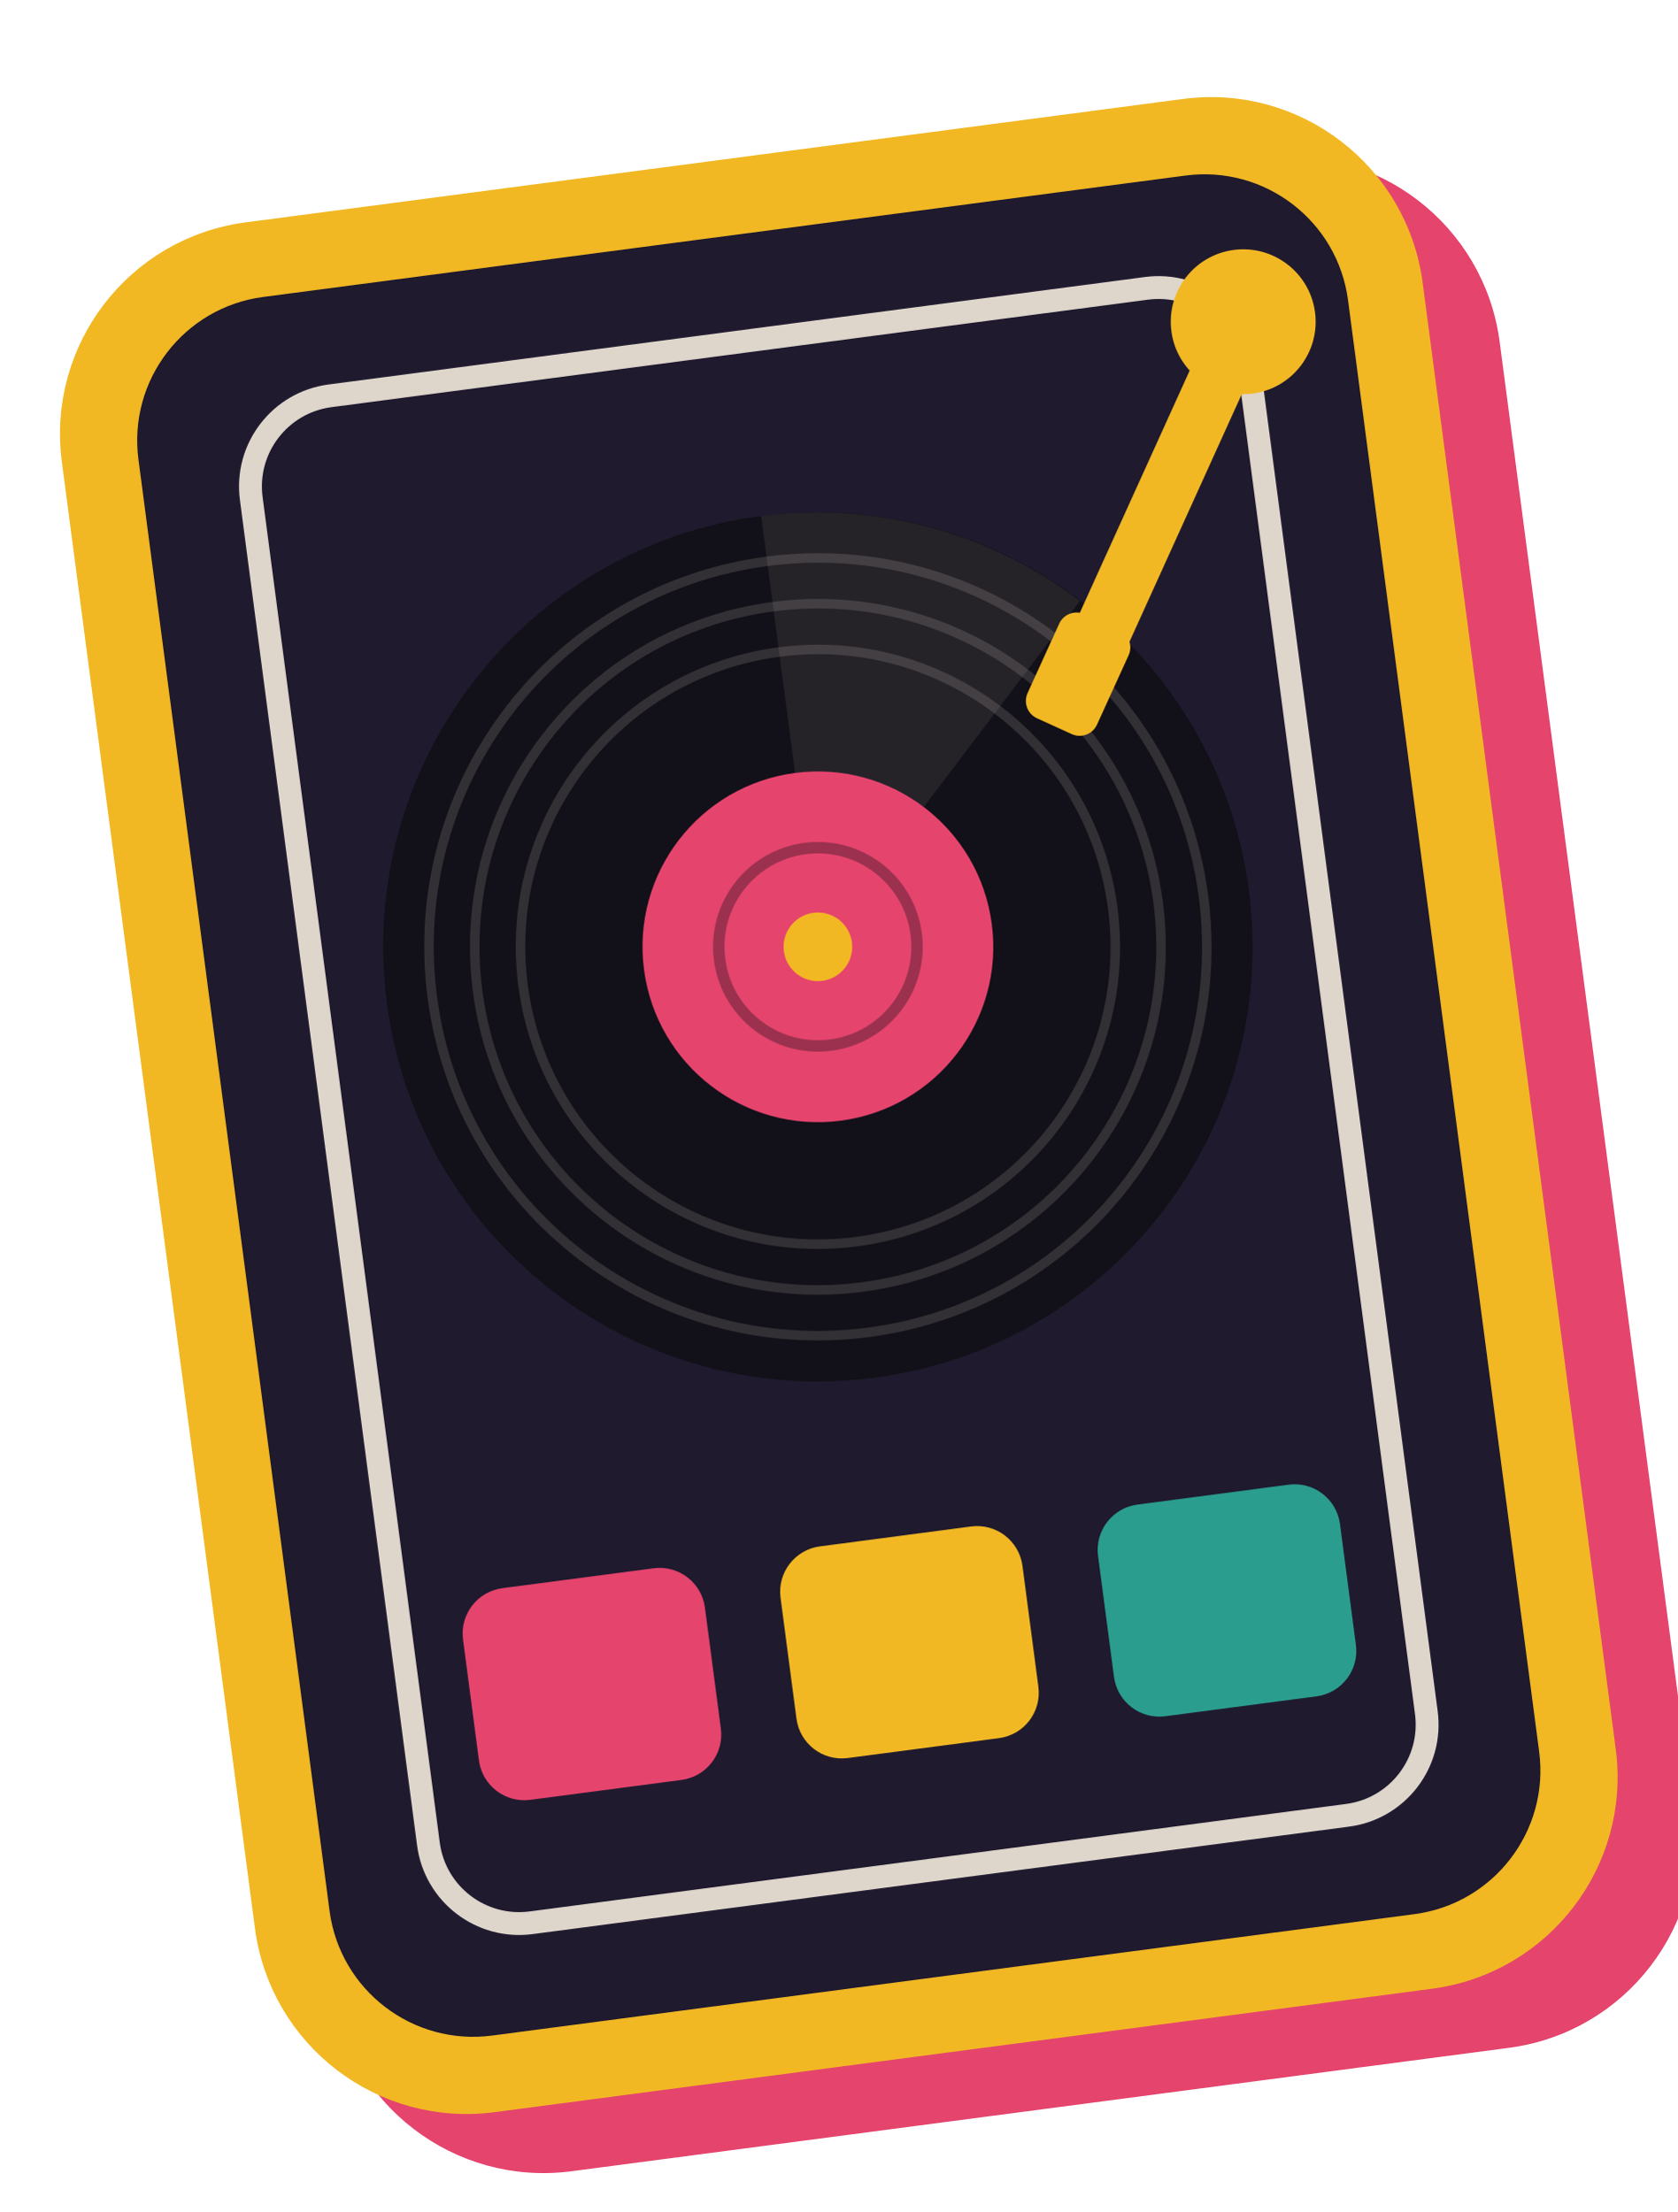
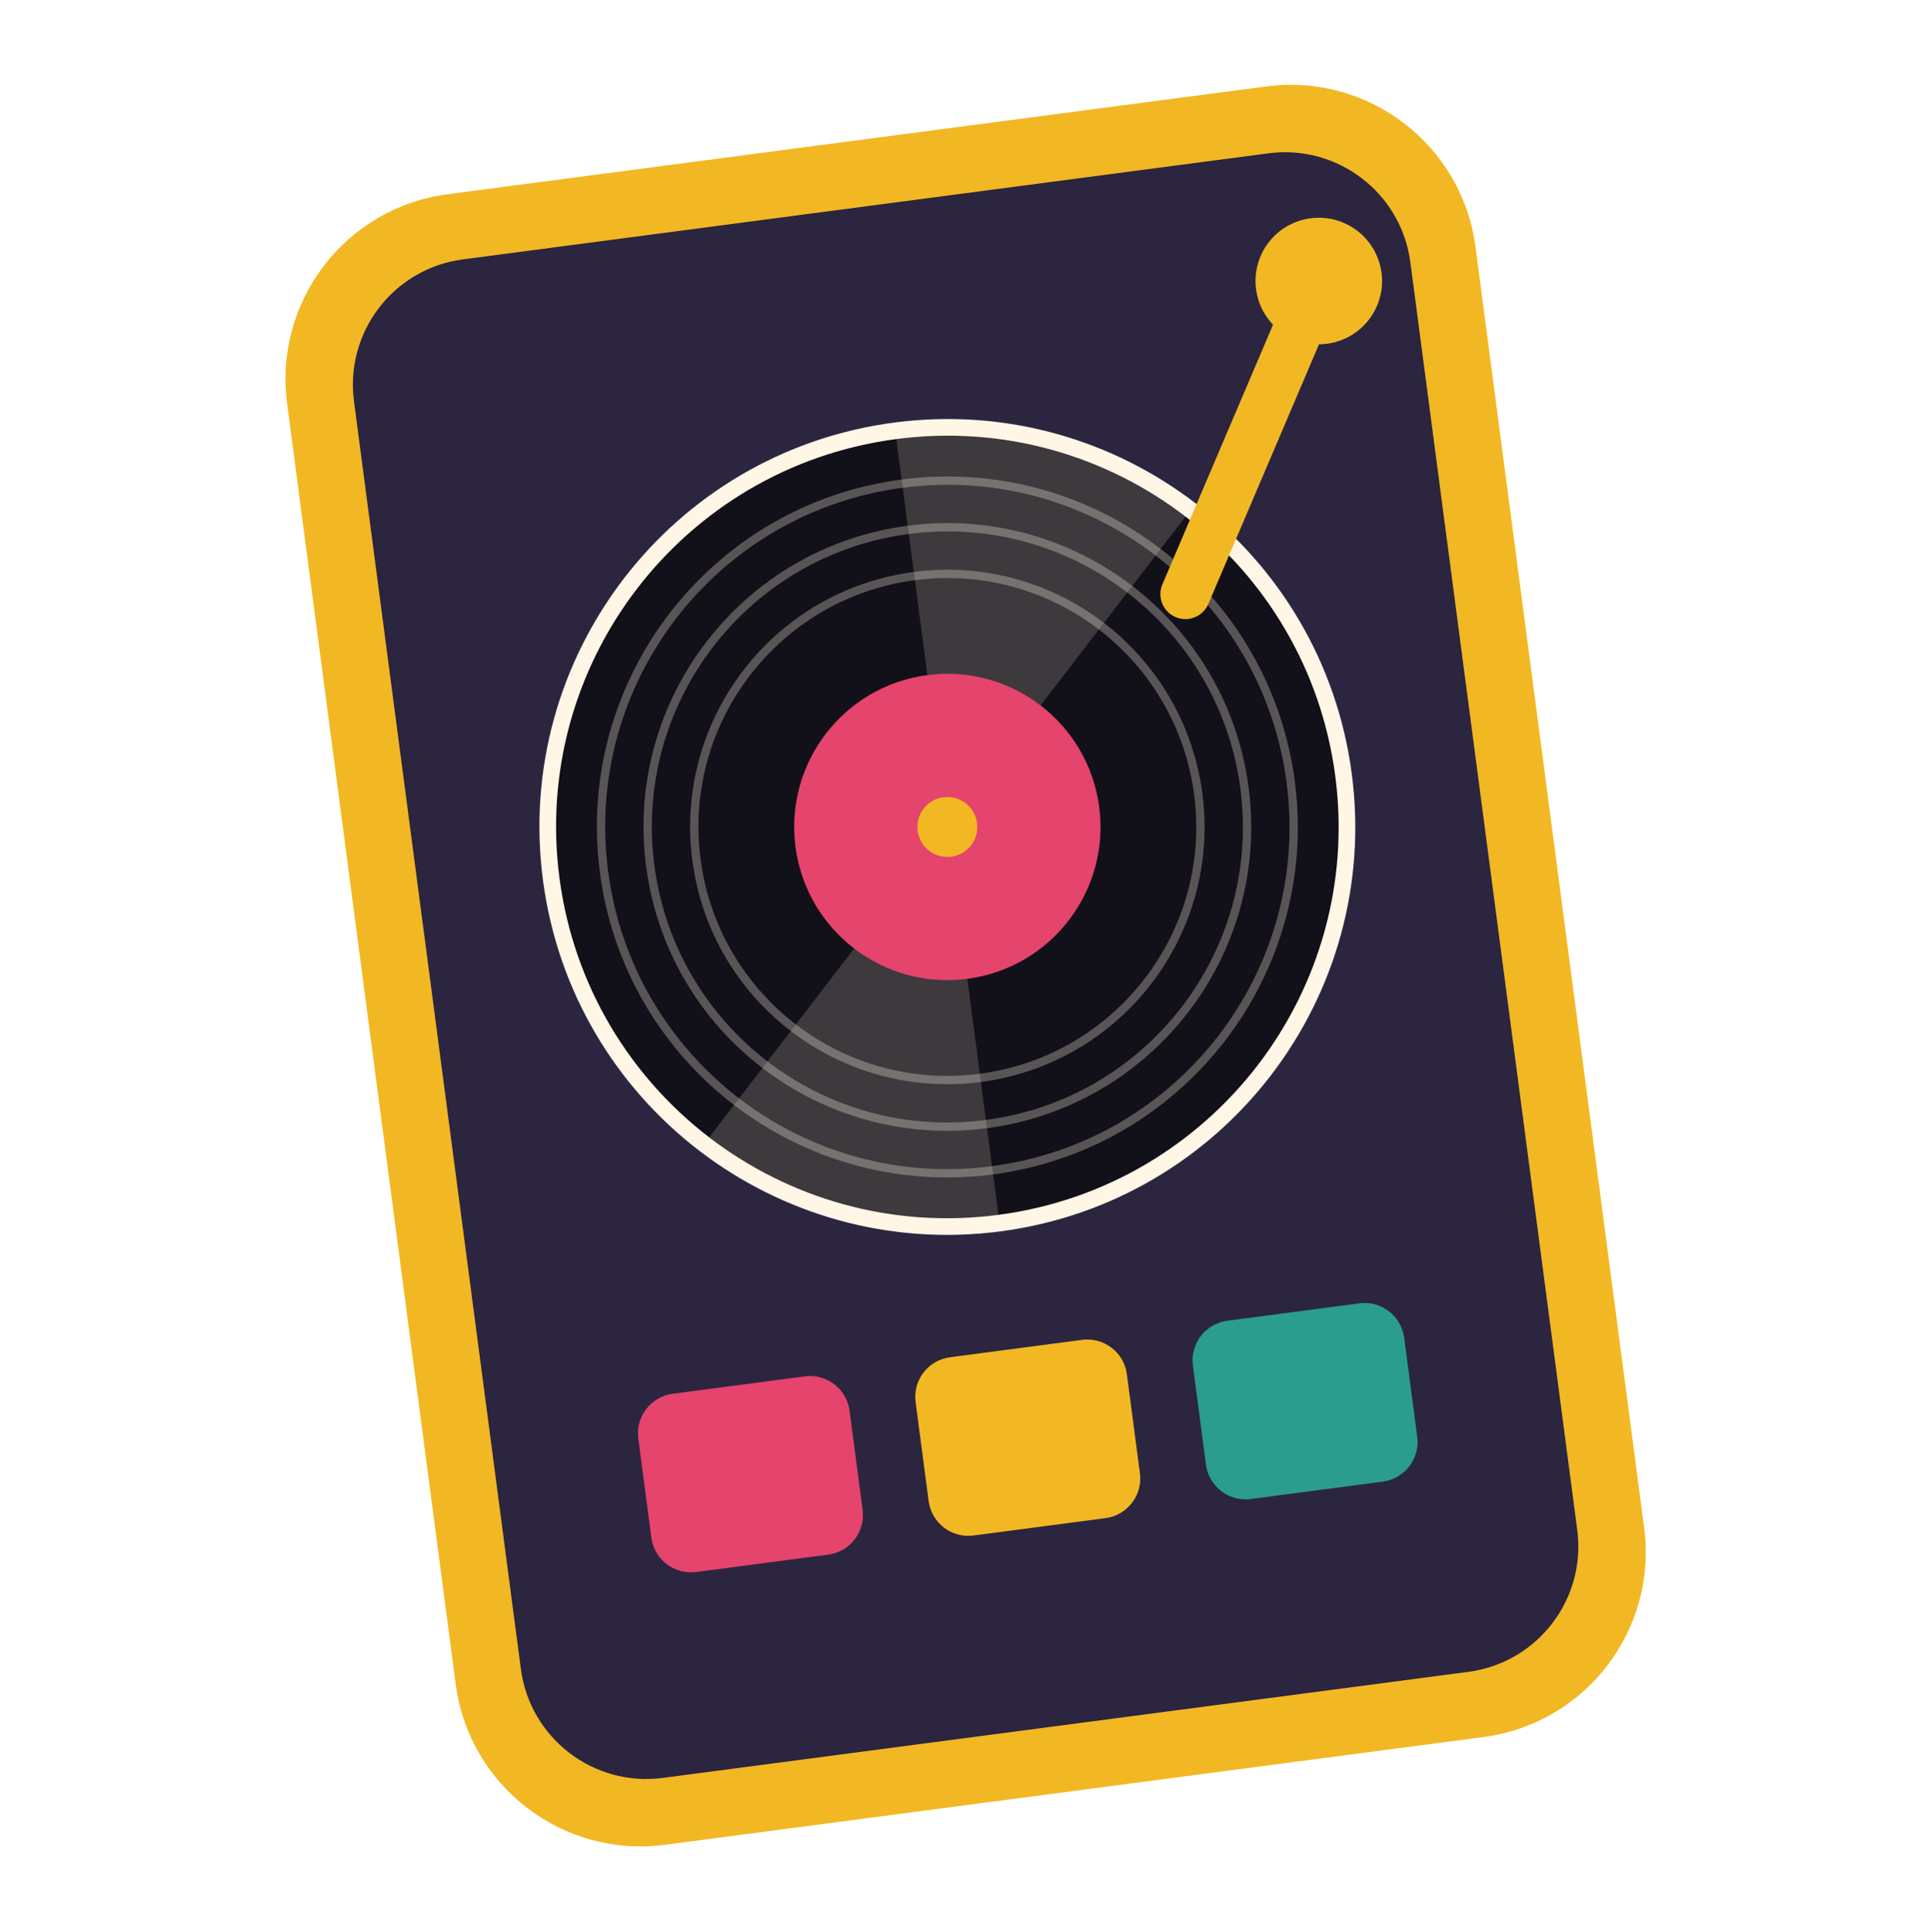
- <svg xmlns="http://www.w3.org/2000/svg" viewBox="0 0 440 580">
+ <svg xmlns="http://www.w3.org/2000/svg" viewBox="-70 0 580 580">
  <g transform="rotate(-7.5 220 290)">
-     <rect x="58" y="58" width="360" height="500" rx="56" fill="#E5446D" />
    <rect x="40" y="40" width="360" height="500" rx="56" fill="#F2B824" />
-     <rect x="60" y="60" width="320" height="460" rx="38" fill="#1F1A2E" />
-     <rect x="88" y="88" width="264" height="404" rx="24" fill="none" stroke-width="6" stroke-opacity=".85" stroke="#FFF6E6" />
-     <circle cx="220" cy="248" r="114" fill="#121018" />
-     <g fill="none" stroke-width="2.5" stroke-opacity=".14" stroke="#FFF6E6">
-       <circle cx="220" cy="248" r="102" />
+     <rect x="60" y="60" width="320" height="460" rx="38" fill="#2C2540" />
+     <circle cx="220" cy="248" r="120" fill="#121018" stroke="#FFF6E6" stroke-width="5" />
+     <g fill="none" stroke="#FFF6E6" stroke-opacity=".3" stroke-width="2.5">
+       <circle cx="220" cy="248" r="104" />
      <circle cx="220" cy="248" r="90" />
-       <circle cx="220" cy="248" r="78" />
+       <circle cx="220" cy="248" r="76" />
    </g>
-     <path d="M220 248 L220 134 A114 114 0 0 1 300 167 Z" fill-opacity=".08" fill="#FFF6E6" />
+     <path d="M220 248 L220 128 A120 120 0 0 1 305 163 Z" fill="#FFF6E6" fill-opacity=".18" />
+     <path d="M220 248 L220 368 A120 120 0 0 1 135 333 Z" fill="#FFF6E6" fill-opacity=".18" />
    <circle cx="220" cy="248" r="46" fill="#E5446D" />
-     <circle cx="220" cy="248" r="26" fill="none" stroke-width="3" stroke-opacity=".35" stroke="#121018" />
    <circle cx="220" cy="248" r="9" fill="#F2B824" />
-     <line x1="296" y1="190" x2="352" y2="100" stroke-width="15" stroke-linecap="round" stroke="#F2B824" />
+     <line x1="300" y1="188" x2="352" y2="100" stroke="#F2B824" stroke-width="15" stroke-linecap="round" />
    <circle cx="352" cy="100" r="19" fill="#F2B824" />
-     <rect x="282" y="176" width="30" height="20" rx="5" transform="rotate(-58 297 186)" fill="#F2B824" />
-     <rect x="104" y="404" width="64" height="56" rx="12" fill="#E5446D" />
-     <rect x="188" y="404" width="64" height="56" rx="12" fill="#F2B824" />
-     <rect x="272" y="404" width="64" height="56" rx="12" fill="#2A9D8F" />
+     <rect x="104" y="406" width="64" height="54" rx="12" fill="#E5446D" />
+     <rect x="188" y="406" width="64" height="54" rx="12" fill="#F2B824" />
+     <rect x="272" y="406" width="64" height="54" rx="12" fill="#2A9D8F" />
  </g>
</svg>
